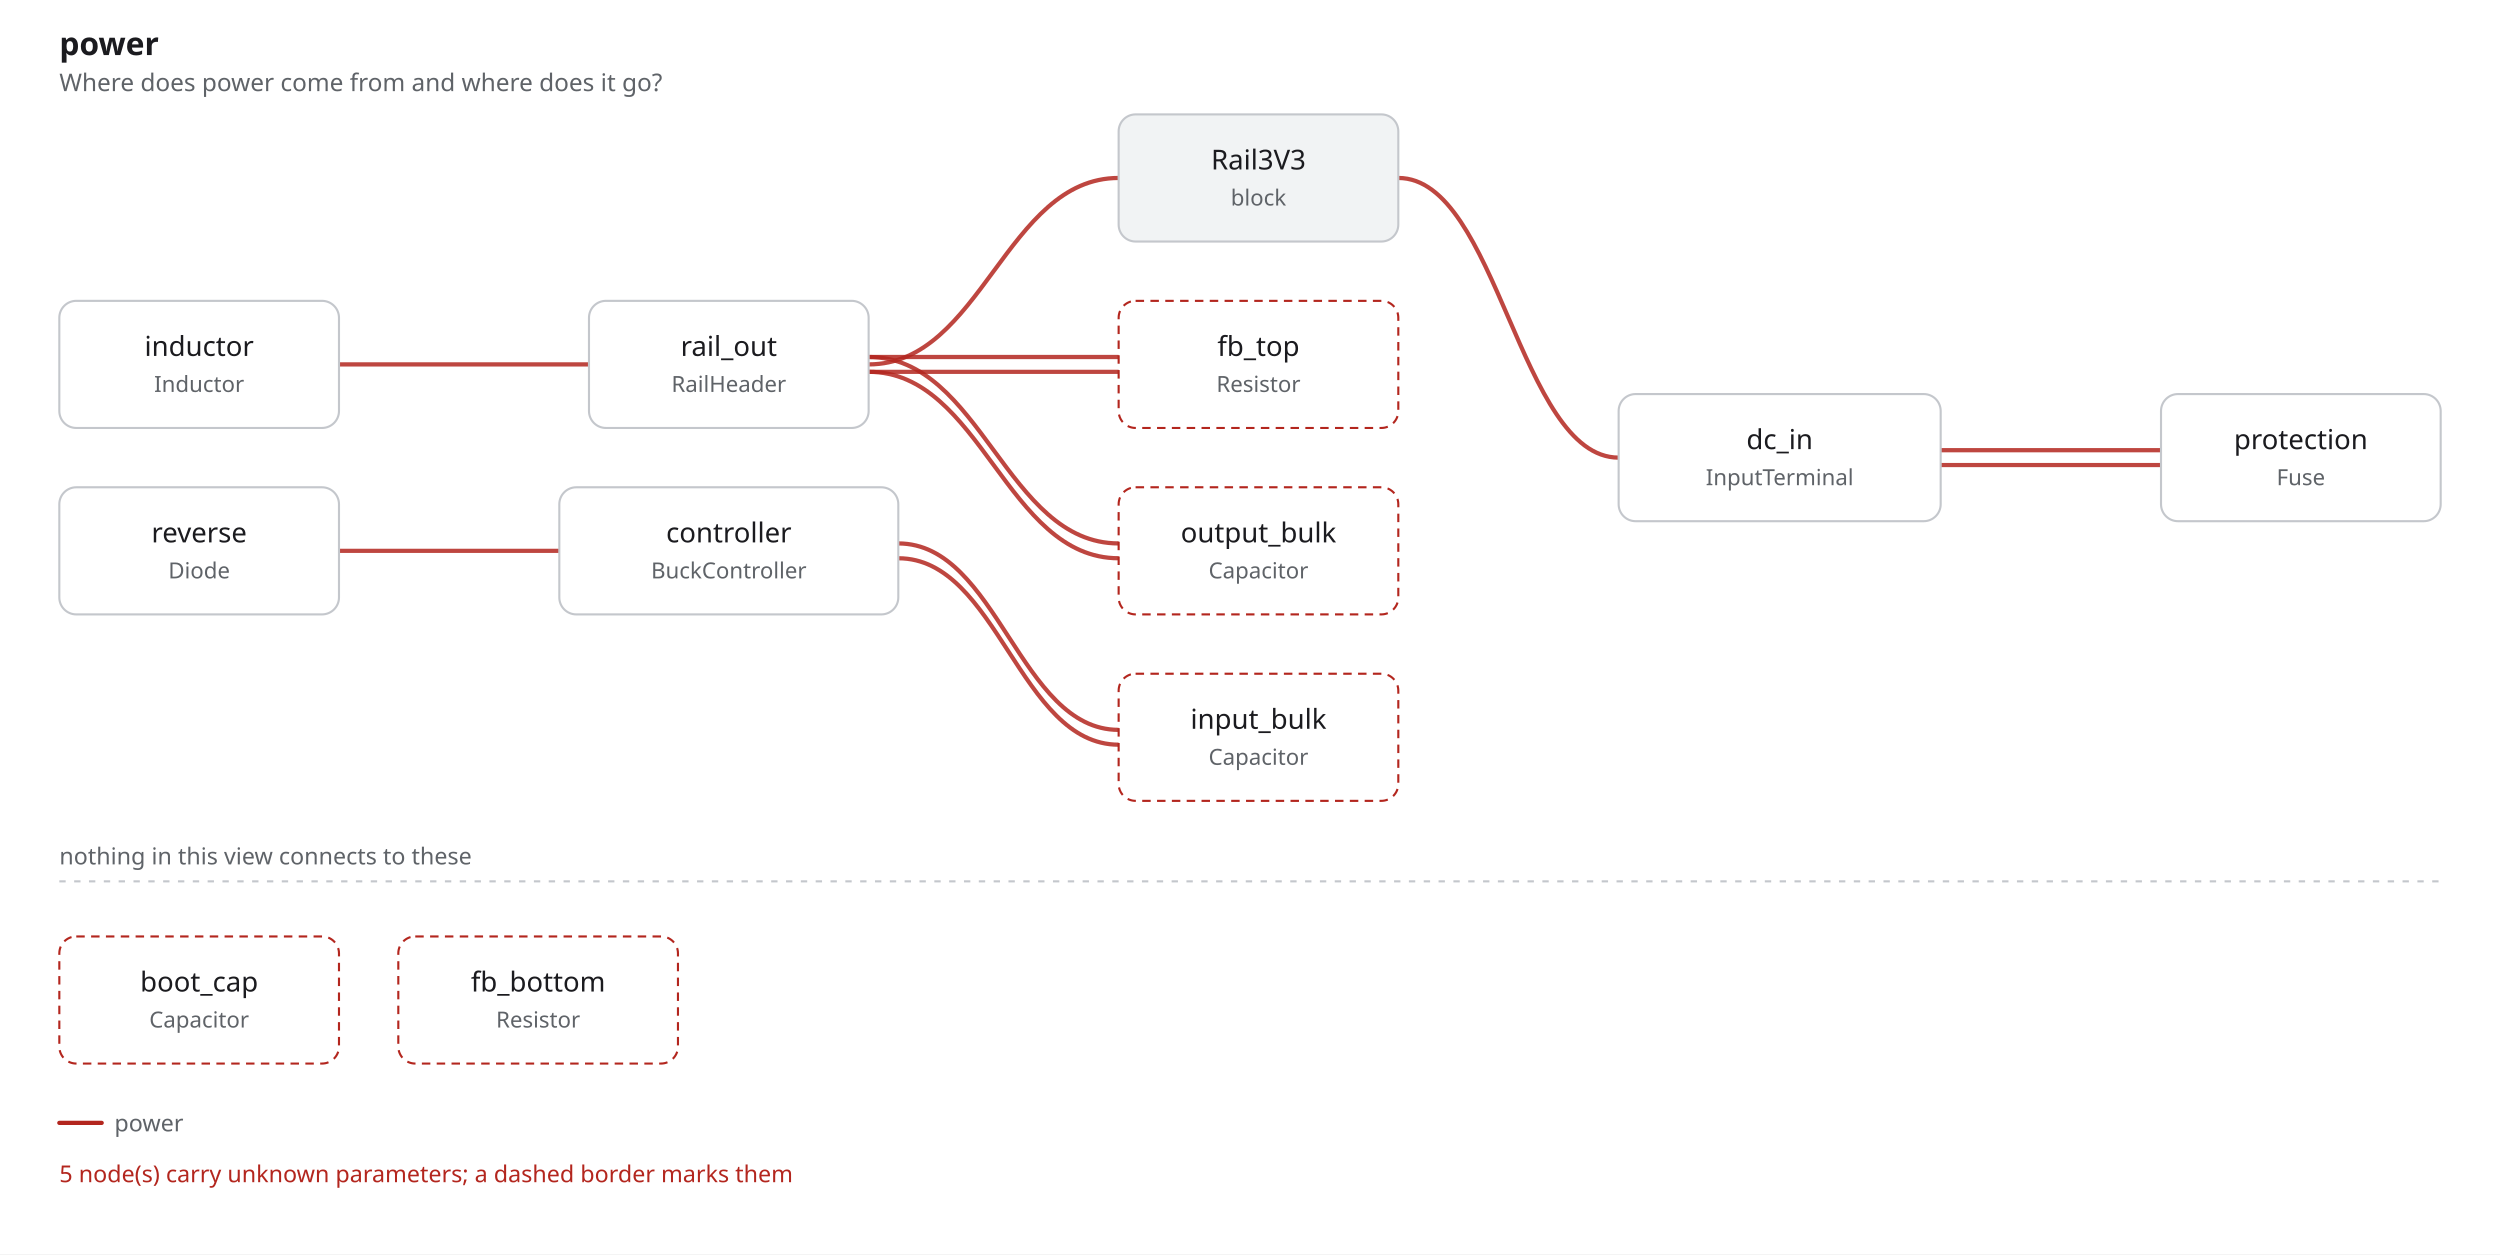
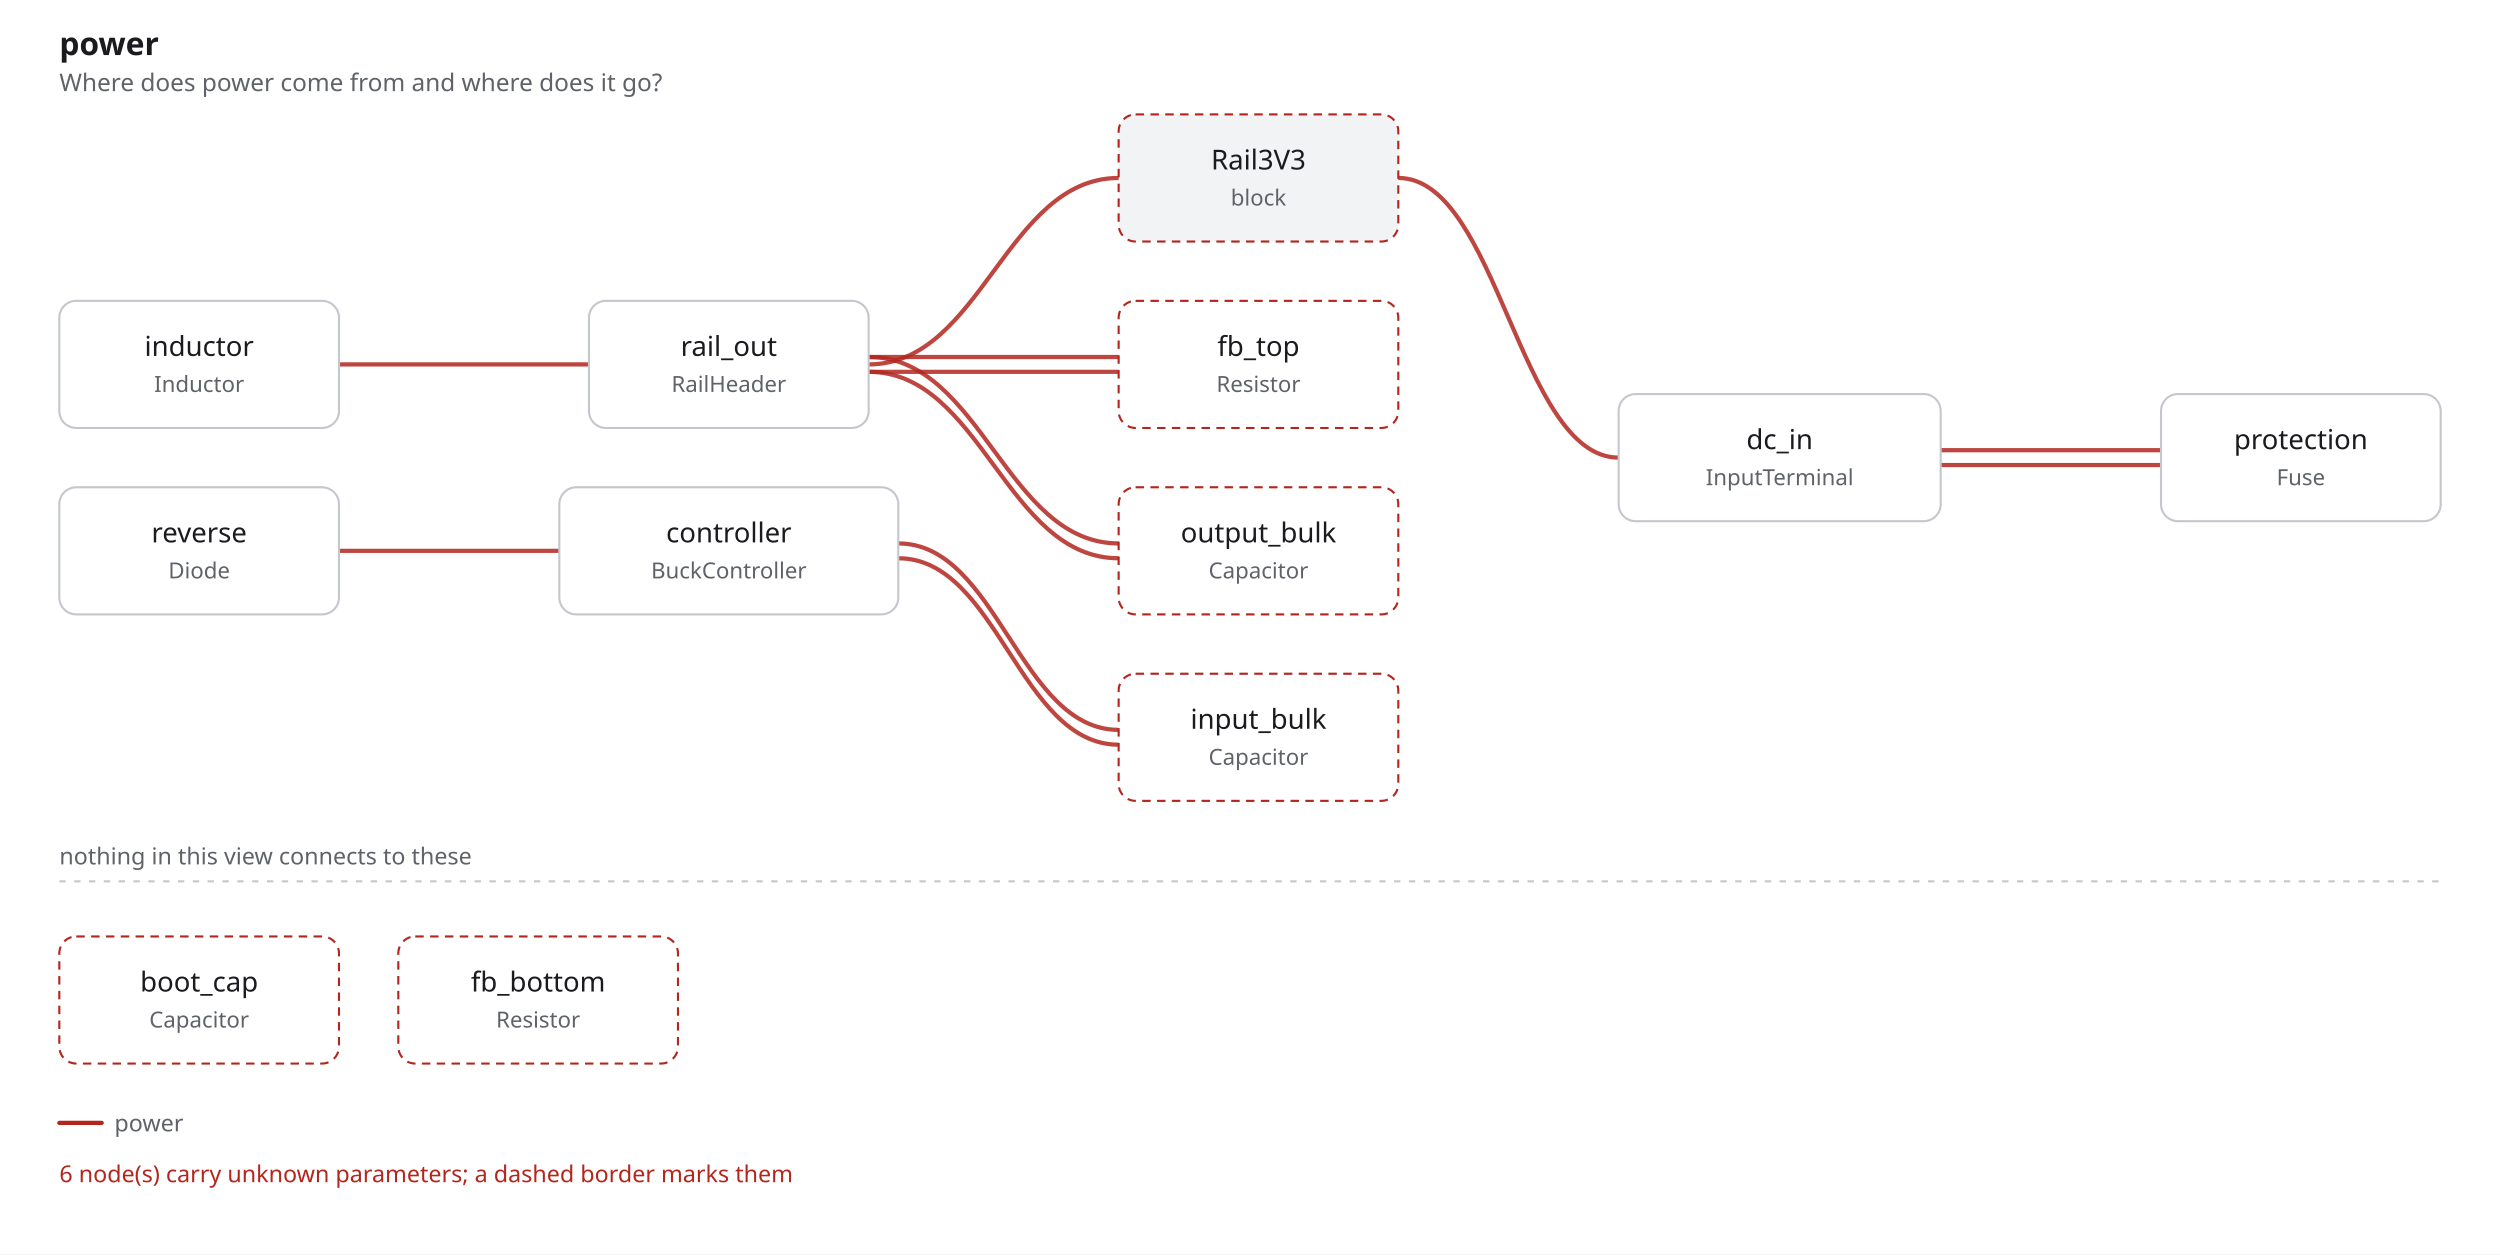
<svg xmlns="http://www.w3.org/2000/svg" width="1180" height="592" viewBox="0 0 1180 592" font-family="system-ui, sans-serif">
  <rect width="1180" height="592" fill="#ffffff" />
  <text x="28" y="26" font-size="15" font-weight="600" fill="#1b1b1f">power</text>
  <text x="28" y="43" font-size="11.5" fill="#5f6368">Where does power come from and where does it go?</text>
  <line x1="28" y1="416" x2="1152" y2="416" stroke="#c4c7cc" stroke-width="1" stroke-dasharray="3 4" />
  <text x="28" y="408" font-size="11" fill="#5f6368">nothing in this view connects to these</text>
  <path d="M660.0,84.0 C706.8,84.0 717.2,216.0 764.0,216.0" fill="none" stroke="#b3261e" stroke-width="2" stroke-linecap="round" opacity="0.85" />
  <path d="M410.0,172.0 C463.1,172.0 474.9,84.0 528.0,84.0" fill="none" stroke="#b3261e" stroke-width="2" stroke-linecap="round" opacity="0.85" />
  <path d="M410.0,168.5 C463.1,168.5 474.9,168.5 528.0,168.5" fill="none" stroke="#b3261e" stroke-width="2" stroke-linecap="round" opacity="0.85" />
  <path d="M410.0,175.5 C463.1,175.5 474.9,175.5 528.0,175.5" fill="none" stroke="#b3261e" stroke-width="2" stroke-linecap="round" opacity="0.85" />
  <path d="M410.0,168.5 C463.1,168.5 474.9,256.5 528.0,256.5" fill="none" stroke="#b3261e" stroke-width="2" stroke-linecap="round" opacity="0.85" />
  <path d="M410.0,175.5 C463.1,175.5 474.9,263.5 528.0,263.5" fill="none" stroke="#b3261e" stroke-width="2" stroke-linecap="round" opacity="0.85" />
  <path d="M160.0,172.0 C213.1,172.0 224.9,172.0 278.0,172.0" fill="none" stroke="#b3261e" stroke-width="2" stroke-linecap="round" opacity="0.85" />
  <path d="M424.0,256.5 C470.8,256.5 481.2,344.5 528.0,344.5" fill="none" stroke="#b3261e" stroke-width="2" stroke-linecap="round" opacity="0.85" />
  <path d="M424.0,263.5 C470.8,263.5 481.2,351.5 528.0,351.5" fill="none" stroke="#b3261e" stroke-width="2" stroke-linecap="round" opacity="0.85" />
  <path d="M160.0,260.0 C206.8,260.0 217.2,260.0 264.0,260.0" fill="none" stroke="#b3261e" stroke-width="2" stroke-linecap="round" opacity="0.85" />
  <path d="M916.0,212.5 C962.8,212.5 973.2,212.5 1020.0,212.5" fill="none" stroke="#b3261e" stroke-width="2" stroke-linecap="round" opacity="0.85" />
  <path d="M916.0,219.5 C962.8,219.5 973.2,219.5 1020.0,219.5" fill="none" stroke="#b3261e" stroke-width="2" stroke-linecap="round" opacity="0.85" />
  <g>
-     <rect x="528" y="54" width="132" height="60" rx="8" fill="#f1f3f4" stroke="#c4c7cc" stroke-width="1" />
+     <rect x="528" y="54" width="132" height="60" rx="8" fill="#f1f3f4" stroke="#b3261e" stroke-dasharray="4 3" stroke-width="1" />
    <text x="594" y="80" text-anchor="middle" font-size="13" font-weight="500" fill="#1b1b1f">Rail3V3</text>
    <text x="594" y="97" text-anchor="middle" font-size="10.5" fill="#5f6368">block</text>
  </g>
  <g>
    <rect x="528" y="318" width="132" height="60" rx="8" fill="#ffffff" stroke="#b3261e" stroke-dasharray="4 3" stroke-width="1" />
    <text x="594" y="344" text-anchor="middle" font-size="13" font-weight="500" fill="#1b1b1f">input_bulk</text>
    <text x="594" y="361" text-anchor="middle" font-size="10.5" fill="#5f6368">Capacitor</text>
  </g>
  <g>
    <rect x="528" y="142" width="132" height="60" rx="8" fill="#ffffff" stroke="#b3261e" stroke-dasharray="4 3" stroke-width="1" />
    <text x="594" y="168" text-anchor="middle" font-size="13" font-weight="500" fill="#1b1b1f">fb_top</text>
    <text x="594" y="185" text-anchor="middle" font-size="10.5" fill="#5f6368">Resistor</text>
  </g>
  <g>
    <rect x="278" y="142" width="132" height="60" rx="8" fill="#ffffff" stroke="#c4c7cc" stroke-width="1" />
    <text x="344" y="168" text-anchor="middle" font-size="13" font-weight="500" fill="#1b1b1f">rail_out</text>
    <text x="344" y="185" text-anchor="middle" font-size="10.5" fill="#5f6368">RailHeader</text>
  </g>
  <g>
    <rect x="528" y="230" width="132" height="60" rx="8" fill="#ffffff" stroke="#b3261e" stroke-dasharray="4 3" stroke-width="1" />
    <text x="594" y="256" text-anchor="middle" font-size="13" font-weight="500" fill="#1b1b1f">output_bulk</text>
    <text x="594" y="273" text-anchor="middle" font-size="10.5" fill="#5f6368">Capacitor</text>
  </g>
  <g>
    <rect x="28" y="142" width="132" height="60" rx="8" fill="#ffffff" stroke="#c4c7cc" stroke-width="1" />
    <text x="94" y="168" text-anchor="middle" font-size="13" font-weight="500" fill="#1b1b1f">inductor</text>
    <text x="94" y="185" text-anchor="middle" font-size="10.5" fill="#5f6368">Inductor</text>
  </g>
  <g>
    <rect x="28" y="442" width="132" height="60" rx="8" fill="#ffffff" stroke="#b3261e" stroke-dasharray="4 3" stroke-width="1" />
    <text x="94" y="468" text-anchor="middle" font-size="13" font-weight="500" fill="#1b1b1f">boot_cap</text>
    <text x="94" y="485" text-anchor="middle" font-size="10.5" fill="#5f6368">Capacitor</text>
  </g>
  <g>
    <rect x="264" y="230" width="160" height="60" rx="8" fill="#ffffff" stroke="#c4c7cc" stroke-width="1" />
    <text x="344" y="256" text-anchor="middle" font-size="13" font-weight="500" fill="#1b1b1f">controller</text>
    <text x="344" y="273" text-anchor="middle" font-size="10.5" fill="#5f6368">BuckController</text>
  </g>
  <g>
    <rect x="28" y="230" width="132" height="60" rx="8" fill="#ffffff" stroke="#c4c7cc" stroke-width="1" />
    <text x="94" y="256" text-anchor="middle" font-size="13" font-weight="500" fill="#1b1b1f">reverse</text>
    <text x="94" y="273" text-anchor="middle" font-size="10.5" fill="#5f6368">Diode</text>
  </g>
  <g>
    <rect x="764" y="186" width="152" height="60" rx="8" fill="#ffffff" stroke="#c4c7cc" stroke-width="1" />
    <text x="840" y="212" text-anchor="middle" font-size="13" font-weight="500" fill="#1b1b1f">dc_in</text>
    <text x="840" y="229" text-anchor="middle" font-size="10.5" fill="#5f6368">InputTerminal</text>
  </g>
  <g>
    <rect x="1020" y="186" width="132" height="60" rx="8" fill="#ffffff" stroke="#c4c7cc" stroke-width="1" />
    <text x="1086" y="212" text-anchor="middle" font-size="13" font-weight="500" fill="#1b1b1f">protection</text>
    <text x="1086" y="229" text-anchor="middle" font-size="10.5" fill="#5f6368">Fuse</text>
  </g>
  <g>
    <rect x="188" y="442" width="132" height="60" rx="8" fill="#ffffff" stroke="#b3261e" stroke-dasharray="4 3" stroke-width="1" />
    <text x="254" y="468" text-anchor="middle" font-size="13" font-weight="500" fill="#1b1b1f">fb_bottom</text>
    <text x="254" y="485" text-anchor="middle" font-size="10.5" fill="#5f6368">Resistor</text>
  </g>
  <line x1="28" y1="530" x2="48" y2="530" stroke="#b3261e" stroke-width="2" stroke-linecap="round" />
  <text x="54" y="534" font-size="11" fill="#5f6368">power</text>
-   <text x="28" y="558" font-size="11" fill="#b3261e">5 node(s) carry unknown parameters; a dashed border marks them</text>
+   <text x="28" y="558" font-size="11" fill="#b3261e">6 node(s) carry unknown parameters; a dashed border marks them</text>
</svg>
